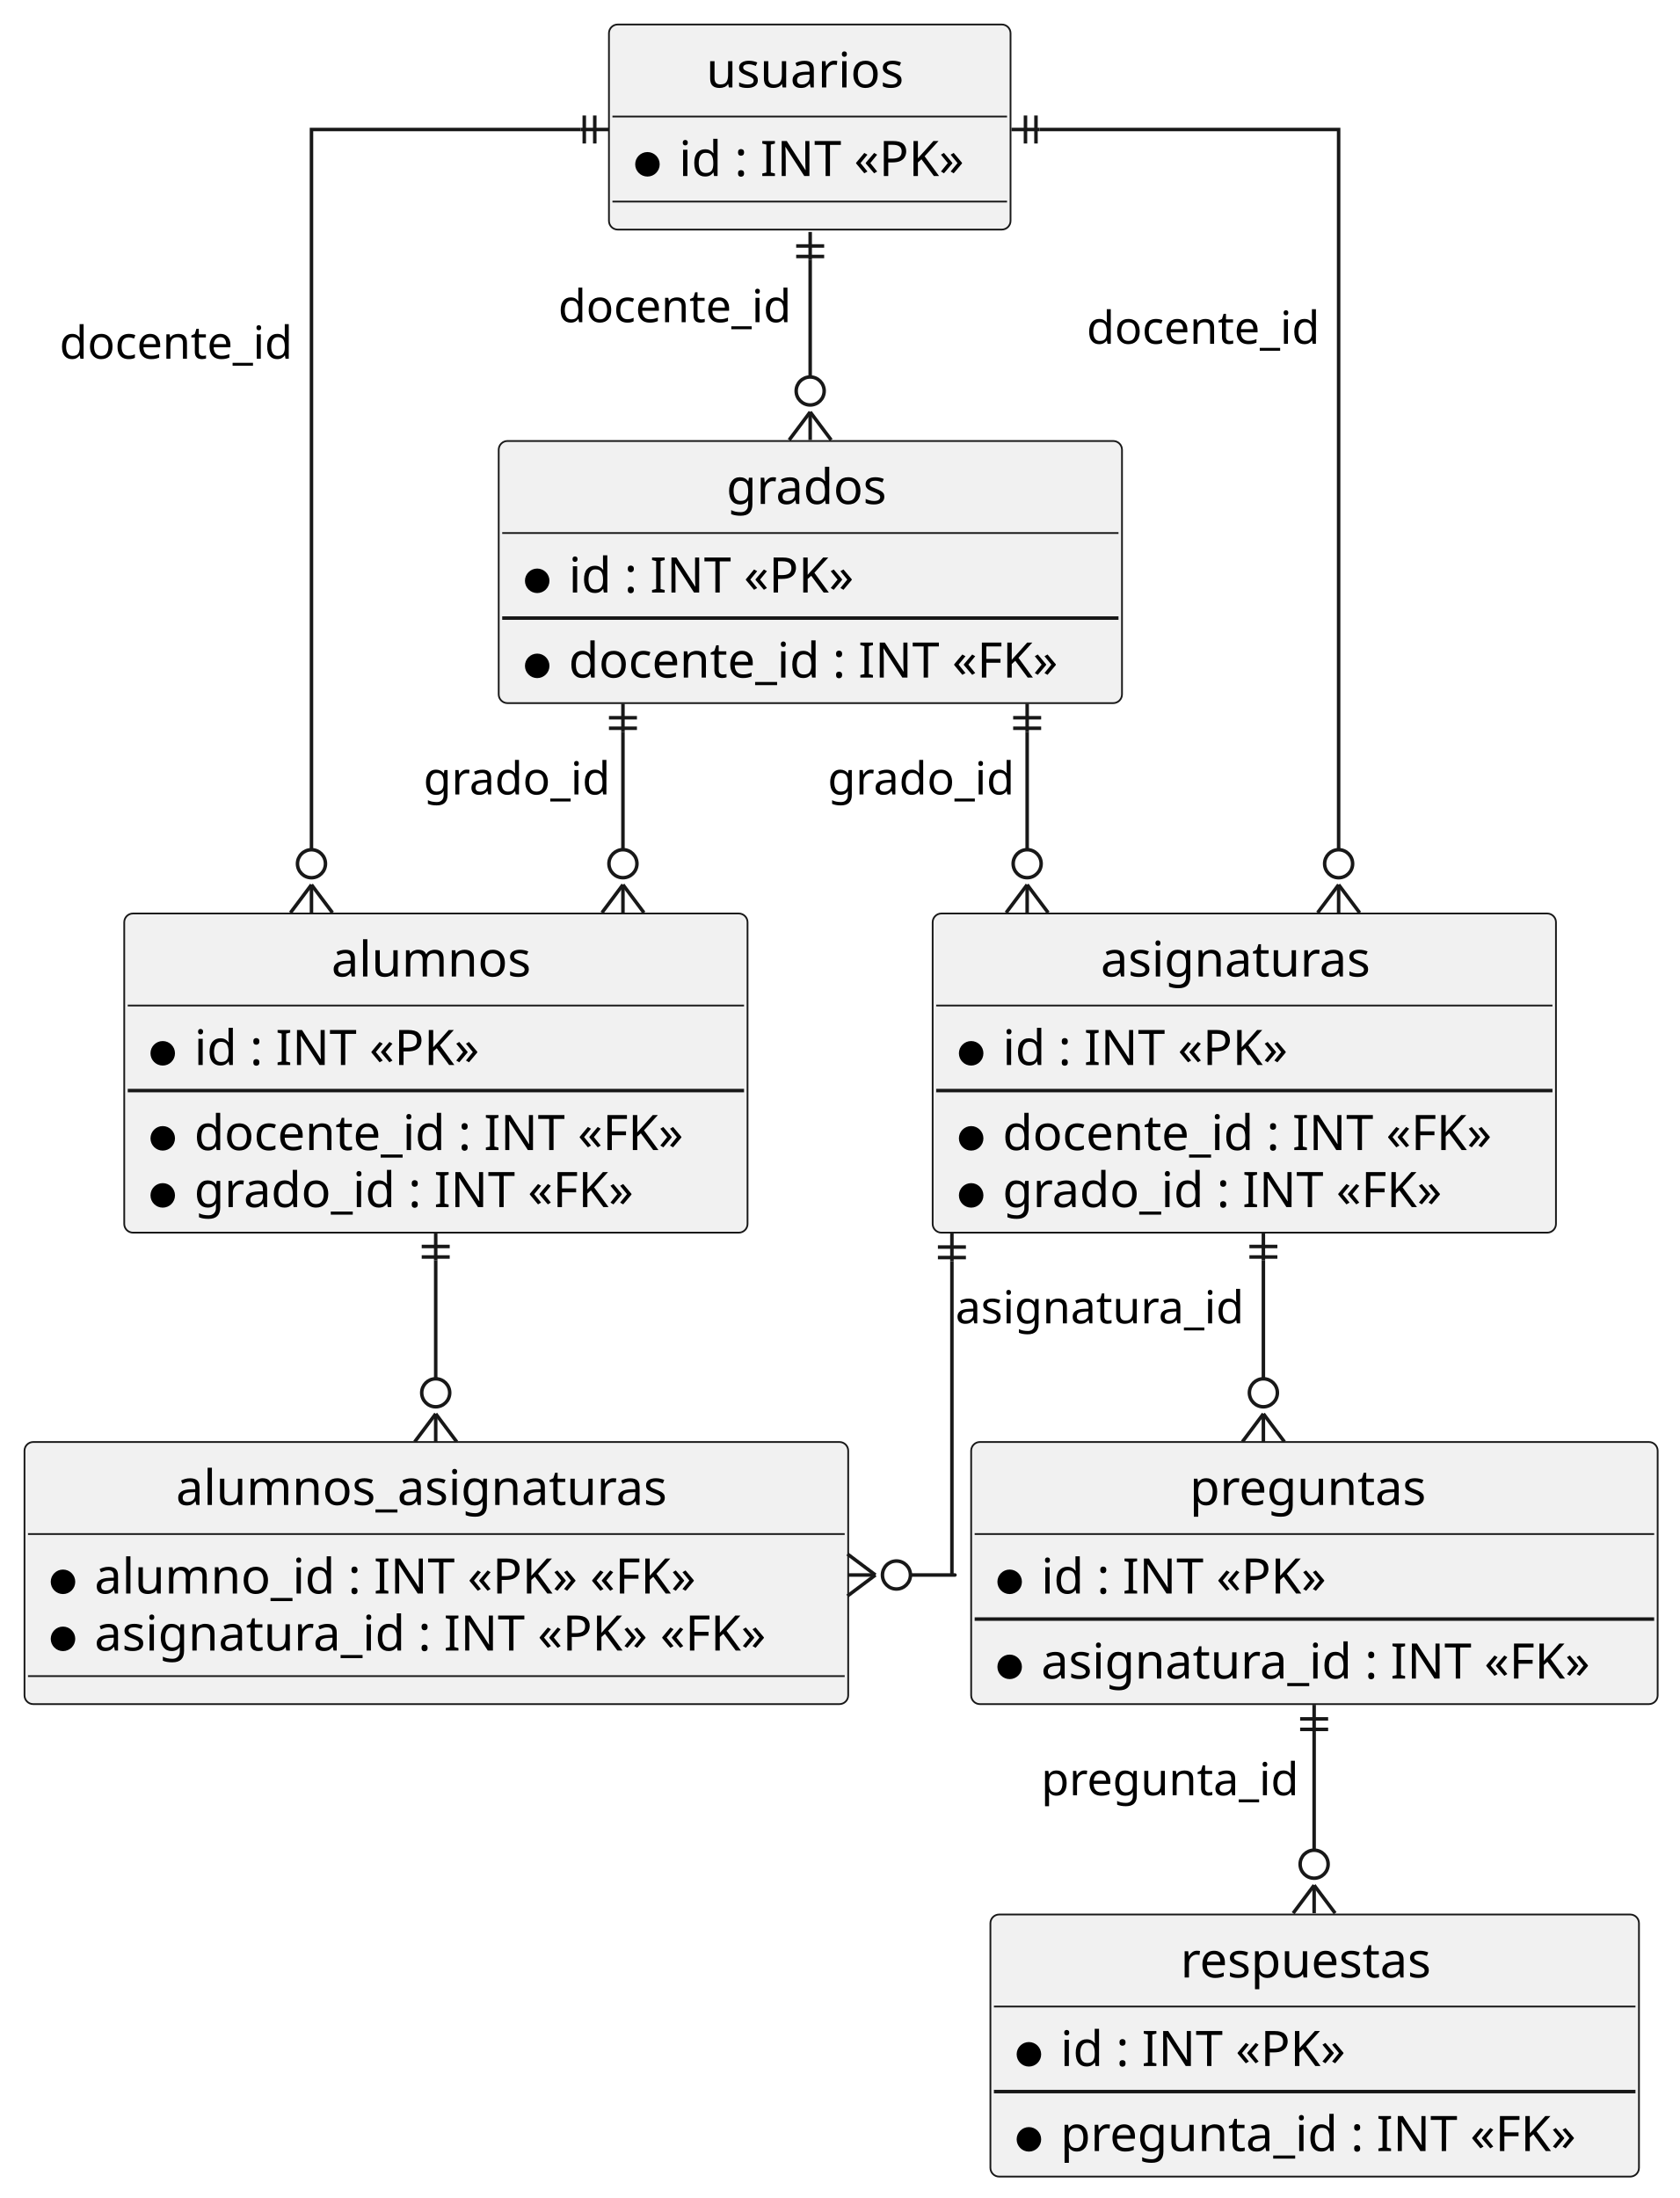
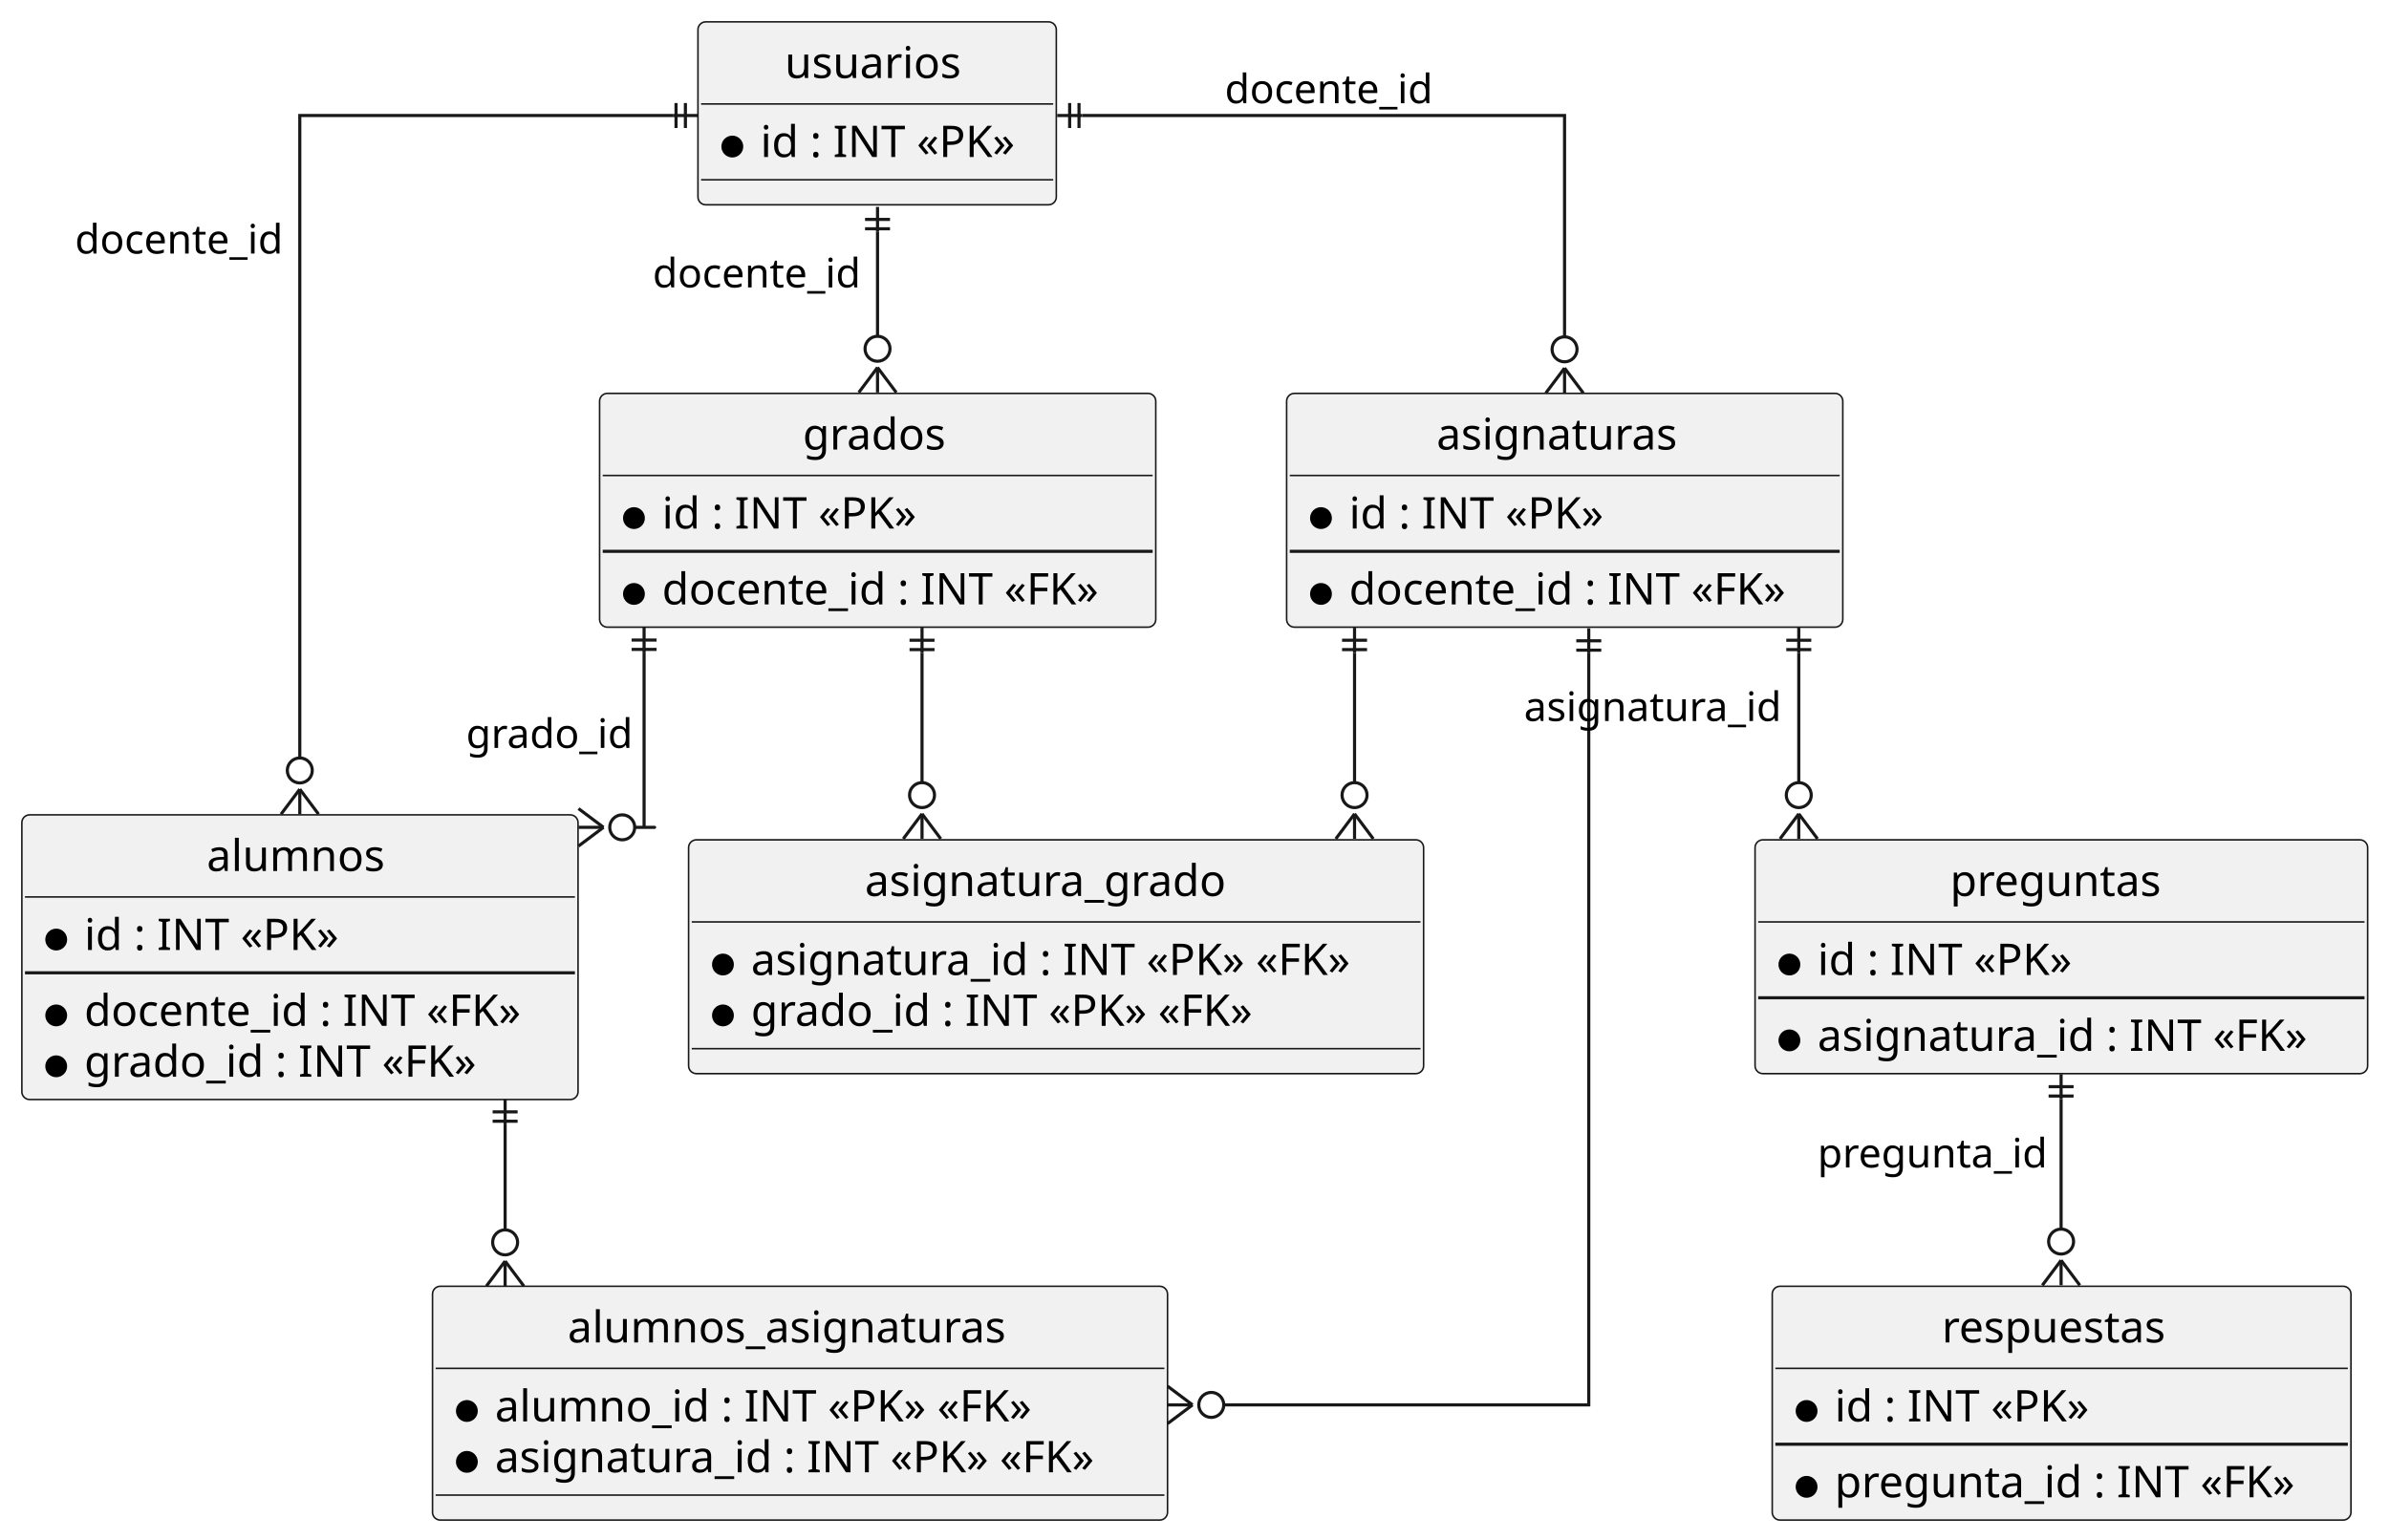
- <svg xmlns="http://www.w3.org/2000/svg" contentStyleType="text/css" data-diagram-type="CLASS" height="628px" preserveAspectRatio="none" style="width:480px;height:628px;background:#FFFFFF;" version="1.1" viewBox="0 0 480 628" width="480px" zoomAndPan="magnify">
+ <svg xmlns="http://www.w3.org/2000/svg" contentStyleType="text/css" data-diagram-type="CLASS" height="493px" preserveAspectRatio="none" style="width:765px;height:493px;background:#FFFFFF;" version="1.1" viewBox="0 0 765 493" width="765px" zoomAndPan="magnify">
  <defs />
  <g>
    <g class="entity" data-qualified-name="usuarios" data-source-line="5" id="ent0002">
-       <rect fill="#F1F1F1" height="58.594" rx="2.5" ry="2.5" style="stroke:#181818;stroke-width:0.5;" width="114.751" x="174" y="7" />
-       <text fill="#000000" font-family="sans-serif" font-size="14" lengthAdjust="spacing" textLength="59.124" x="201.814" y="24.995">usuarios</text>
-       <line style="stroke:#181818;stroke-width:0.5;" x1="175" x2="287.751" y1="33.297" y2="33.297" />
-       <g data-visibility-modifier="IE_MANDATORY">
-         <ellipse cx="185" cy="46.945" fill="#000000" rx="3" ry="3" style="stroke:#000000;stroke-width:1;" />
-       </g>
-       <text fill="#000000" font-family="sans-serif" font-size="14" lengthAdjust="spacing" textLength="88.751" x="194" y="50.292">id : INT «PK»</text>
-       <line style="stroke:#181818;stroke-width:0.5;" x1="175" x2="287.751" y1="57.594" y2="57.594" />
+       <rect fill="#F1F1F1" height="58.594" rx="2.5" ry="2.5" style="stroke:#181818;stroke-width:0.5;" width="114.751" x="223.5" y="7" />
+       <text fill="#000000" font-family="sans-serif" font-size="14" lengthAdjust="spacing" textLength="59.124" x="251.314" y="24.995">usuarios</text>
+       <line style="stroke:#181818;stroke-width:0.5;" x1="224.5" x2="337.251" y1="33.297" y2="33.297" />
+       <g data-visibility-modifier="IE_MANDATORY">
+         <ellipse cx="234.5" cy="46.945" fill="#000000" rx="3" ry="3" style="stroke:#000000;stroke-width:1;" />
+       </g>
+       <text fill="#000000" font-family="sans-serif" font-size="14" lengthAdjust="spacing" textLength="88.751" x="243.5" y="50.292">id : INT «PK»</text>
+       <line style="stroke:#181818;stroke-width:0.5;" x1="224.5" x2="337.251" y1="57.594" y2="57.594" />
    </g>
    <g class="entity" data-qualified-name="grados" data-source-line="9" id="ent0003">
-       <rect fill="#F1F1F1" height="74.891" rx="2.5" ry="2.5" style="stroke:#181818;stroke-width:0.5;" width="178.1" x="142.5" y="126" />
-       <text fill="#000000" font-family="sans-serif" font-size="14" lengthAdjust="spacing" textLength="47.968" x="207.566" y="143.995">grados</text>
-       <line style="stroke:#181818;stroke-width:0.5;" x1="143.5" x2="319.6" y1="152.297" y2="152.297" />
-       <g data-visibility-modifier="IE_MANDATORY">
-         <ellipse cx="153.5" cy="165.945" fill="#000000" rx="3" ry="3" style="stroke:#000000;stroke-width:1;" />
-       </g>
-       <text fill="#000000" font-family="sans-serif" font-size="14" lengthAdjust="spacing" textLength="88.751" x="162.5" y="169.292">id : INT «PK»</text>
-       <line style="stroke:#181818;stroke-width:1;" x1="143.5" x2="319.6" y1="176.594" y2="176.594" />
-       <g data-visibility-modifier="IE_MANDATORY">
-         <ellipse cx="153.5" cy="190.242" fill="#000000" rx="3" ry="3" style="stroke:#000000;stroke-width:1;" />
-       </g>
-       <text fill="#000000" font-family="sans-serif" font-size="14" lengthAdjust="spacing" textLength="152.1" x="162.5" y="193.589">docente_id : INT «FK»</text>
+       <rect fill="#F1F1F1" height="74.891" rx="2.5" ry="2.5" style="stroke:#181818;stroke-width:0.5;" width="178.1" x="192" y="126" />
+       <text fill="#000000" font-family="sans-serif" font-size="14" lengthAdjust="spacing" textLength="47.968" x="257.066" y="143.995">grados</text>
+       <line style="stroke:#181818;stroke-width:0.5;" x1="193" x2="369.1" y1="152.297" y2="152.297" />
+       <g data-visibility-modifier="IE_MANDATORY">
+         <ellipse cx="203" cy="165.945" fill="#000000" rx="3" ry="3" style="stroke:#000000;stroke-width:1;" />
+       </g>
+       <text fill="#000000" font-family="sans-serif" font-size="14" lengthAdjust="spacing" textLength="88.751" x="212" y="169.292">id : INT «PK»</text>
+       <line style="stroke:#181818;stroke-width:1;" x1="193" x2="369.1" y1="176.594" y2="176.594" />
+       <g data-visibility-modifier="IE_MANDATORY">
+         <ellipse cx="203" cy="190.242" fill="#000000" rx="3" ry="3" style="stroke:#000000;stroke-width:1;" />
+       </g>
+       <text fill="#000000" font-family="sans-serif" font-size="14" lengthAdjust="spacing" textLength="152.1" x="212" y="193.589">docente_id : INT «FK»</text>
    </g>
    <g class="entity" data-qualified-name="alumnos" data-source-line="15" id="ent0004">
-       <rect fill="#F1F1F1" height="91.188" rx="2.5" ry="2.5" style="stroke:#181818;stroke-width:0.5;" width="178.1" x="35.5" y="261" />
-       <text fill="#000000" font-family="sans-serif" font-size="14" lengthAdjust="spacing" textLength="59.712" x="94.694" y="278.995">alumnos</text>
-       <line style="stroke:#181818;stroke-width:0.5;" x1="36.5" x2="212.6" y1="287.297" y2="287.297" />
-       <g data-visibility-modifier="IE_MANDATORY">
-         <ellipse cx="46.5" cy="300.945" fill="#000000" rx="3" ry="3" style="stroke:#000000;stroke-width:1;" />
-       </g>
-       <text fill="#000000" font-family="sans-serif" font-size="14" lengthAdjust="spacing" textLength="88.751" x="55.5" y="304.292">id : INT «PK»</text>
-       <line style="stroke:#181818;stroke-width:1;" x1="36.5" x2="212.6" y1="311.594" y2="311.594" />
-       <g data-visibility-modifier="IE_MANDATORY">
-         <ellipse cx="46.5" cy="325.242" fill="#000000" rx="3" ry="3" style="stroke:#000000;stroke-width:1;" />
-       </g>
-       <text fill="#000000" font-family="sans-serif" font-size="14" lengthAdjust="spacing" textLength="152.1" x="55.5" y="328.589">docente_id : INT «FK»</text>
-       <g data-visibility-modifier="IE_MANDATORY">
-         <ellipse cx="46.5" cy="341.539" fill="#000000" rx="3" ry="3" style="stroke:#000000;stroke-width:1;" />
-       </g>
-       <text fill="#000000" font-family="sans-serif" font-size="14" lengthAdjust="spacing" textLength="136.035" x="55.5" y="344.886">grado_id : INT «FK»</text>
+       <rect fill="#F1F1F1" height="91.188" rx="2.5" ry="2.5" style="stroke:#181818;stroke-width:0.5;" width="178.1" x="7" y="261" />
+       <text fill="#000000" font-family="sans-serif" font-size="14" lengthAdjust="spacing" textLength="59.712" x="66.194" y="278.995">alumnos</text>
+       <line style="stroke:#181818;stroke-width:0.5;" x1="8" x2="184.1" y1="287.297" y2="287.297" />
+       <g data-visibility-modifier="IE_MANDATORY">
+         <ellipse cx="18" cy="300.945" fill="#000000" rx="3" ry="3" style="stroke:#000000;stroke-width:1;" />
+       </g>
+       <text fill="#000000" font-family="sans-serif" font-size="14" lengthAdjust="spacing" textLength="88.751" x="27" y="304.292">id : INT «PK»</text>
+       <line style="stroke:#181818;stroke-width:1;" x1="8" x2="184.1" y1="311.594" y2="311.594" />
+       <g data-visibility-modifier="IE_MANDATORY">
+         <ellipse cx="18" cy="325.242" fill="#000000" rx="3" ry="3" style="stroke:#000000;stroke-width:1;" />
+       </g>
+       <text fill="#000000" font-family="sans-serif" font-size="14" lengthAdjust="spacing" textLength="152.1" x="27" y="328.589">docente_id : INT «FK»</text>
+       <g data-visibility-modifier="IE_MANDATORY">
+         <ellipse cx="18" cy="341.539" fill="#000000" rx="3" ry="3" style="stroke:#000000;stroke-width:1;" />
+       </g>
+       <text fill="#000000" font-family="sans-serif" font-size="14" lengthAdjust="spacing" textLength="136.035" x="27" y="344.886">grado_id : INT «FK»</text>
    </g>
    <g class="entity" data-qualified-name="asignaturas" data-source-line="22" id="ent0005">
-       <rect fill="#F1F1F1" height="91.188" rx="2.5" ry="2.5" style="stroke:#181818;stroke-width:0.5;" width="178.1" x="266.5" y="261" />
-       <text fill="#000000" font-family="sans-serif" font-size="14" lengthAdjust="spacing" textLength="82.093" x="314.503" y="278.995">asignaturas</text>
-       <line style="stroke:#181818;stroke-width:0.5;" x1="267.5" x2="443.6" y1="287.297" y2="287.297" />
-       <g data-visibility-modifier="IE_MANDATORY">
-         <ellipse cx="277.5" cy="300.945" fill="#000000" rx="3" ry="3" style="stroke:#000000;stroke-width:1;" />
-       </g>
-       <text fill="#000000" font-family="sans-serif" font-size="14" lengthAdjust="spacing" textLength="88.751" x="286.5" y="304.292">id : INT «PK»</text>
-       <line style="stroke:#181818;stroke-width:1;" x1="267.5" x2="443.6" y1="311.594" y2="311.594" />
-       <g data-visibility-modifier="IE_MANDATORY">
-         <ellipse cx="277.5" cy="325.242" fill="#000000" rx="3" ry="3" style="stroke:#000000;stroke-width:1;" />
-       </g>
-       <text fill="#000000" font-family="sans-serif" font-size="14" lengthAdjust="spacing" textLength="152.1" x="286.5" y="328.589">docente_id : INT «FK»</text>
-       <g data-visibility-modifier="IE_MANDATORY">
-         <ellipse cx="277.5" cy="341.539" fill="#000000" rx="3" ry="3" style="stroke:#000000;stroke-width:1;" />
-       </g>
-       <text fill="#000000" font-family="sans-serif" font-size="14" lengthAdjust="spacing" textLength="136.035" x="286.5" y="344.886">grado_id : INT «FK»</text>
-     </g>
-     <g class="entity" data-qualified-name="alumnos_asignaturas" data-source-line="30" id="ent0006">
-       <rect fill="#F1F1F1" height="74.891" rx="2.5" ry="2.5" style="stroke:#181818;stroke-width:0.5;" width="235.364" x="7" y="412" />
-       <text fill="#000000" font-family="sans-serif" font-size="14" lengthAdjust="spacing" textLength="148.805" x="50.28" y="429.995">alumnos_asignaturas</text>
-       <line style="stroke:#181818;stroke-width:0.5;" x1="8" x2="241.364" y1="438.297" y2="438.297" />
-       <g data-visibility-modifier="IE_MANDATORY">
-         <ellipse cx="18" cy="451.945" fill="#000000" rx="3" ry="3" style="stroke:#000000;stroke-width:1;" />
-       </g>
-       <text fill="#000000" font-family="sans-serif" font-size="14" lengthAdjust="spacing" textLength="186.983" x="27" y="455.292">alumno_id : INT «PK» «FK»</text>
-       <g data-visibility-modifier="IE_MANDATORY">
-         <ellipse cx="18" cy="468.242" fill="#000000" rx="3" ry="3" style="stroke:#000000;stroke-width:1;" />
-       </g>
-       <text fill="#000000" font-family="sans-serif" font-size="14" lengthAdjust="spacing" textLength="209.364" x="27" y="471.589">asignatura_id : INT «PK» «FK»</text>
-       <line style="stroke:#181818;stroke-width:0.5;" x1="8" x2="241.364" y1="478.891" y2="478.891" />
-     </g>
-     <g class="entity" data-qualified-name="preguntas" data-source-line="35" id="ent0007">
-       <rect fill="#F1F1F1" height="74.891" rx="2.5" ry="2.5" style="stroke:#181818;stroke-width:0.5;" width="196.16" x="277.5" y="412" />
-       <text fill="#000000" font-family="sans-serif" font-size="14" lengthAdjust="spacing" textLength="71.251" x="339.955" y="429.995">preguntas</text>
-       <line style="stroke:#181818;stroke-width:0.5;" x1="278.5" x2="472.66" y1="438.297" y2="438.297" />
-       <g data-visibility-modifier="IE_MANDATORY">
-         <ellipse cx="288.5" cy="451.945" fill="#000000" rx="3" ry="3" style="stroke:#000000;stroke-width:1;" />
-       </g>
-       <text fill="#000000" font-family="sans-serif" font-size="14" lengthAdjust="spacing" textLength="88.751" x="297.5" y="455.292">id : INT «PK»</text>
-       <line style="stroke:#181818;stroke-width:1;" x1="278.5" x2="472.66" y1="462.594" y2="462.594" />
-       <g data-visibility-modifier="IE_MANDATORY">
-         <ellipse cx="288.5" cy="476.242" fill="#000000" rx="3" ry="3" style="stroke:#000000;stroke-width:1;" />
-       </g>
-       <text fill="#000000" font-family="sans-serif" font-size="14" lengthAdjust="spacing" textLength="170.16" x="297.5" y="479.589">asignatura_id : INT «FK»</text>
-     </g>
-     <g class="entity" data-qualified-name="respuestas" data-source-line="41" id="ent0008">
-       <rect fill="#F1F1F1" height="74.891" rx="2.5" ry="2.5" style="stroke:#181818;stroke-width:0.5;" width="185.318" x="283" y="547" />
-       <text fill="#000000" font-family="sans-serif" font-size="14" lengthAdjust="spacing" textLength="76.692" x="337.313" y="564.995">respuestas</text>
-       <line style="stroke:#181818;stroke-width:0.5;" x1="284" x2="467.318" y1="573.297" y2="573.297" />
-       <g data-visibility-modifier="IE_MANDATORY">
-         <ellipse cx="294" cy="586.945" fill="#000000" rx="3" ry="3" style="stroke:#000000;stroke-width:1;" />
-       </g>
-       <text fill="#000000" font-family="sans-serif" font-size="14" lengthAdjust="spacing" textLength="88.751" x="303" y="590.292">id : INT «PK»</text>
-       <line style="stroke:#181818;stroke-width:1;" x1="284" x2="467.318" y1="597.594" y2="597.594" />
-       <g data-visibility-modifier="IE_MANDATORY">
-         <ellipse cx="294" cy="611.242" fill="#000000" rx="3" ry="3" style="stroke:#000000;stroke-width:1;" />
-       </g>
-       <text fill="#000000" font-family="sans-serif" font-size="14" lengthAdjust="spacing" textLength="159.318" x="303" y="614.589">pregunta_id : INT «FK»</text>
-     </g>
-     <g class="link" data-entity-1="ent0002" data-entity-2="ent0003" data-link-type="crowfoot" data-source-line="48" id="lnk9">
-       <path codeLine="48" d="M231.5,74.28 C231.5,92.02 231.5,88.71 231.5,107.71" fill="none" id="usuarios-grados" style="stroke:#181818;stroke-width:1;" />
-       <line style="stroke:#181818;stroke-width:1;" x1="227.5" x2="235.5" y1="70.28" y2="70.28" />
-       <line style="stroke:#181818;stroke-width:1;" x1="227.5" x2="235.5" y1="73.28" y2="73.28" />
-       <line style="stroke:#181818;stroke-width:1;" x1="231.5" x2="231.5" y1="74.28" y2="66.28" />
-       <line style="stroke:#181818;stroke-width:1;" x1="231.5" x2="237.5" y1="117.71" y2="125.71" />
-       <line style="stroke:#181818;stroke-width:1;" x1="231.5" x2="225.5" y1="117.71" y2="125.71" />
-       <line style="stroke:#181818;stroke-width:1;" x1="231.5" x2="231.5" y1="117.71" y2="125.71" />
-       <ellipse cx="231.5" cy="111.71" fill="none" rx="4" ry="4" style="stroke:#181818;stroke-width:1;" />
-       <text fill="#000000" font-family="sans-serif" font-size="13" lengthAdjust="spacing" textLength="71.049" x="159.5" y="92.057">docente_id</text>
-     </g>
-     <g class="link" data-entity-1="ent0002" data-entity-2="ent0004" data-link-type="crowfoot" data-source-line="49" id="lnk10">
-       <path codeLine="49" d="M165.95,37 C126.4,37 89,37 89,37 C89,37 89,165.89 89,242.78" fill="none" id="usuarios-alumnos" style="stroke:#181818;stroke-width:1;" />
-       <line style="stroke:#181818;stroke-width:1;" x1="169.95" x2="169.95" y1="33" y2="41" />
-       <line style="stroke:#181818;stroke-width:1;" x1="166.95" x2="166.95" y1="33" y2="41" />
-       <line style="stroke:#181818;stroke-width:1;" x1="165.95" x2="173.95" y1="37" y2="37" />
-       <line style="stroke:#181818;stroke-width:1;" x1="89" x2="95" y1="252.78" y2="260.78" />
-       <line style="stroke:#181818;stroke-width:1;" x1="89" x2="83" y1="252.78" y2="260.78" />
-       <line style="stroke:#181818;stroke-width:1;" x1="89" x2="89" y1="252.78" y2="260.78" />
-       <ellipse cx="89" cy="246.78" fill="none" rx="4" ry="4" style="stroke:#181818;stroke-width:1;" />
-       <text fill="#000000" font-family="sans-serif" font-size="13" lengthAdjust="spacing" textLength="71.049" x="17" y="102.487">docente_id</text>
-     </g>
-     <g class="link" data-entity-1="ent0003" data-entity-2="ent0004" data-link-type="crowfoot" data-source-line="50" id="lnk11">
-       <path codeLine="50" d="M178,209.07 C178,227.36 178,223.5 178,242.77" fill="none" id="grados-alumnos" style="stroke:#181818;stroke-width:1;" />
-       <line style="stroke:#181818;stroke-width:1;" x1="174" x2="182" y1="205.07" y2="205.07" />
-       <line style="stroke:#181818;stroke-width:1;" x1="174" x2="182" y1="208.07" y2="208.07" />
-       <line style="stroke:#181818;stroke-width:1;" x1="178" x2="178" y1="209.07" y2="201.07" />
-       <line style="stroke:#181818;stroke-width:1;" x1="178" x2="184" y1="252.77" y2="260.77" />
-       <line style="stroke:#181818;stroke-width:1;" x1="178" x2="172" y1="252.77" y2="260.77" />
-       <line style="stroke:#181818;stroke-width:1;" x1="178" x2="178" y1="252.77" y2="260.77" />
-       <ellipse cx="178" cy="246.77" fill="none" rx="4" ry="4" style="stroke:#181818;stroke-width:1;" />
-       <text fill="#000000" font-family="sans-serif" font-size="13" lengthAdjust="spacing" textLength="56.132" x="121" y="226.987">grado_id</text>
-     </g>
-     <g class="link" data-entity-1="ent0002" data-entity-2="ent0005" data-link-type="crowfoot" data-source-line="52" id="lnk12">
-       <path codeLine="52" d="M297.02,37 C339.69,37 382.5,37 382.5,37 C382.5,37 382.5,165.89 382.5,242.78" fill="none" id="usuarios-asignaturas" style="stroke:#181818;stroke-width:1;" />
-       <line style="stroke:#181818;stroke-width:1;" x1="293.02" x2="293.02" y1="41" y2="33" />
-       <line style="stroke:#181818;stroke-width:1;" x1="296.02" x2="296.02" y1="41" y2="33" />
-       <line style="stroke:#181818;stroke-width:1;" x1="297.02" x2="289.02" y1="37" y2="37" />
-       <line style="stroke:#181818;stroke-width:1;" x1="382.5" x2="388.5" y1="252.78" y2="260.78" />
-       <line style="stroke:#181818;stroke-width:1;" x1="382.5" x2="376.5" y1="252.78" y2="260.78" />
-       <line style="stroke:#181818;stroke-width:1;" x1="382.5" x2="382.5" y1="252.78" y2="260.78" />
-       <ellipse cx="382.5" cy="246.78" fill="none" rx="4" ry="4" style="stroke:#181818;stroke-width:1;" />
-       <text fill="#000000" font-family="sans-serif" font-size="13" lengthAdjust="spacing" textLength="71.049" x="310.5" y="98.217">docente_id</text>
-     </g>
-     <g class="link" data-entity-1="ent0003" data-entity-2="ent0005" data-link-type="crowfoot" data-source-line="53" id="lnk13">
-       <path codeLine="53" d="M293.5,209.07 C293.5,227.36 293.5,223.5 293.5,242.77" fill="none" id="grados-asignaturas" style="stroke:#181818;stroke-width:1;" />
-       <line style="stroke:#181818;stroke-width:1;" x1="289.5" x2="297.5" y1="205.07" y2="205.07" />
-       <line style="stroke:#181818;stroke-width:1;" x1="289.5" x2="297.5" y1="208.07" y2="208.07" />
-       <line style="stroke:#181818;stroke-width:1;" x1="293.5" x2="293.5" y1="209.07" y2="201.07" />
-       <line style="stroke:#181818;stroke-width:1;" x1="293.5" x2="299.5" y1="252.77" y2="260.77" />
-       <line style="stroke:#181818;stroke-width:1;" x1="293.5" x2="287.5" y1="252.77" y2="260.77" />
-       <line style="stroke:#181818;stroke-width:1;" x1="293.5" x2="293.5" y1="252.77" y2="260.77" />
-       <ellipse cx="293.5" cy="246.77" fill="none" rx="4" ry="4" style="stroke:#181818;stroke-width:1;" />
-       <text fill="#000000" font-family="sans-serif" font-size="13" lengthAdjust="spacing" textLength="56.132" x="236.5" y="226.987">grado_id</text>
-     </g>
-     <g class="link" data-entity-1="ent0004" data-entity-2="ent0006" data-link-type="crowfoot" data-source-line="56" id="lnk14">
-       <path codeLine="56" d="M124.5,360.14 C124.5,379.43 124.5,375.62 124.5,393.94" fill="none" id="alumnos-alumnos_asignaturas" style="stroke:#181818;stroke-width:1;" />
-       <line style="stroke:#181818;stroke-width:1;" x1="120.5" x2="128.5" y1="356.14" y2="356.14" />
-       <line style="stroke:#181818;stroke-width:1;" x1="120.5" x2="128.5" y1="359.14" y2="359.14" />
-       <line style="stroke:#181818;stroke-width:1;" x1="124.5" x2="124.5" y1="360.14" y2="352.14" />
-       <line style="stroke:#181818;stroke-width:1;" x1="124.5" x2="130.5" y1="403.94" y2="411.94" />
-       <line style="stroke:#181818;stroke-width:1;" x1="124.5" x2="118.5" y1="403.94" y2="411.94" />
-       <line style="stroke:#181818;stroke-width:1;" x1="124.5" x2="124.5" y1="403.94" y2="411.94" />
-       <ellipse cx="124.5" cy="397.94" fill="none" rx="4" ry="4" style="stroke:#181818;stroke-width:1;" />
-       <text fill="#000000" font-family="sans-serif" font-size="13" lengthAdjust="spacing" textLength="4.132" x="119.5" y="378.107"> </text>
-     </g>
-     <g class="link" data-entity-1="ent0005" data-entity-2="ent0006" data-link-type="crowfoot" data-source-line="57" id="lnk15">
-       <path codeLine="57" d="M272,360.3 C272,402.3 272,450 272,450 C272,450 277.68,450 260.15,450" fill="none" id="asignaturas-alumnos_asignaturas" style="stroke:#181818;stroke-width:1;" />
-       <line style="stroke:#181818;stroke-width:1;" x1="268" x2="276" y1="356.3" y2="356.3" />
-       <line style="stroke:#181818;stroke-width:1;" x1="268" x2="276" y1="359.3" y2="359.3" />
-       <line style="stroke:#181818;stroke-width:1;" x1="272" x2="272" y1="360.3" y2="352.3" />
-       <line style="stroke:#181818;stroke-width:1;" x1="250.15" x2="242.15" y1="450" y2="456" />
-       <line style="stroke:#181818;stroke-width:1;" x1="250.15" x2="242.15" y1="450" y2="444" />
-       <line style="stroke:#181818;stroke-width:1;" x1="250.15" x2="242.15" y1="450" y2="450" />
-       <ellipse cx="256.15" cy="450" fill="none" rx="4" ry="4" style="stroke:#181818;stroke-width:1;" />
-       <text fill="#000000" font-family="sans-serif" font-size="13" lengthAdjust="spacing" textLength="4.132" x="267" y="412.137"> </text>
-     </g>
-     <g class="link" data-entity-1="ent0005" data-entity-2="ent0007" data-link-type="crowfoot" data-source-line="59" id="lnk16">
-       <path codeLine="59" d="M361,360.14 C361,379.43 361,375.62 361,393.94" fill="none" id="asignaturas-preguntas" style="stroke:#181818;stroke-width:1;" />
-       <line style="stroke:#181818;stroke-width:1;" x1="357" x2="365" y1="356.14" y2="356.14" />
-       <line style="stroke:#181818;stroke-width:1;" x1="357" x2="365" y1="359.14" y2="359.14" />
-       <line style="stroke:#181818;stroke-width:1;" x1="361" x2="361" y1="360.14" y2="352.14" />
-       <line style="stroke:#181818;stroke-width:1;" x1="361" x2="367" y1="403.94" y2="411.94" />
-       <line style="stroke:#181818;stroke-width:1;" x1="361" x2="355" y1="403.94" y2="411.94" />
-       <line style="stroke:#181818;stroke-width:1;" x1="361" x2="361" y1="403.94" y2="411.94" />
-       <ellipse cx="361" cy="397.94" fill="none" rx="4" ry="4" style="stroke:#181818;stroke-width:1;" />
-       <text fill="#000000" font-family="sans-serif" font-size="13" lengthAdjust="spacing" textLength="87.82" x="273" y="378.107">asignatura_id</text>
-     </g>
-     <g class="link" data-entity-1="ent0007" data-entity-2="ent0008" data-link-type="crowfoot" data-source-line="60" id="lnk17">
-       <path codeLine="60" d="M375.5,495.11 C375.5,513.67 375.5,510.02 375.5,528.63" fill="none" id="preguntas-respuestas" style="stroke:#181818;stroke-width:1;" />
-       <line style="stroke:#181818;stroke-width:1;" x1="371.5" x2="379.5" y1="491.11" y2="491.11" />
-       <line style="stroke:#181818;stroke-width:1;" x1="371.5" x2="379.5" y1="494.11" y2="494.11" />
-       <line style="stroke:#181818;stroke-width:1;" x1="375.5" x2="375.5" y1="495.11" y2="487.11" />
-       <line style="stroke:#181818;stroke-width:1;" x1="375.5" x2="381.5" y1="538.63" y2="546.63" />
-       <line style="stroke:#181818;stroke-width:1;" x1="375.5" x2="369.5" y1="538.63" y2="546.63" />
-       <line style="stroke:#181818;stroke-width:1;" x1="375.5" x2="375.5" y1="538.63" y2="546.63" />
-       <ellipse cx="375.5" cy="532.63" fill="none" rx="4" ry="4" style="stroke:#181818;stroke-width:1;" />
-       <text fill="#000000" font-family="sans-serif" font-size="13" lengthAdjust="spacing" textLength="77.752" x="297.5" y="512.937">pregunta_id</text>
+       <rect fill="#F1F1F1" height="74.891" rx="2.5" ry="2.5" style="stroke:#181818;stroke-width:0.5;" width="178.1" x="412" y="126" />
+       <text fill="#000000" font-family="sans-serif" font-size="14" lengthAdjust="spacing" textLength="82.093" x="460.003" y="143.995">asignaturas</text>
+       <line style="stroke:#181818;stroke-width:0.5;" x1="413" x2="589.1" y1="152.297" y2="152.297" />
+       <g data-visibility-modifier="IE_MANDATORY">
+         <ellipse cx="423" cy="165.945" fill="#000000" rx="3" ry="3" style="stroke:#000000;stroke-width:1;" />
+       </g>
+       <text fill="#000000" font-family="sans-serif" font-size="14" lengthAdjust="spacing" textLength="88.751" x="432" y="169.292">id : INT «PK»</text>
+       <line style="stroke:#181818;stroke-width:1;" x1="413" x2="589.1" y1="176.594" y2="176.594" />
+       <g data-visibility-modifier="IE_MANDATORY">
+         <ellipse cx="423" cy="190.242" fill="#000000" rx="3" ry="3" style="stroke:#000000;stroke-width:1;" />
+       </g>
+       <text fill="#000000" font-family="sans-serif" font-size="14" lengthAdjust="spacing" textLength="152.1" x="432" y="193.589">docente_id : INT «FK»</text>
+     </g>
+     <g class="entity" data-qualified-name="alumnos_asignaturas" data-source-line="29" id="ent0006">
+       <rect fill="#F1F1F1" height="74.891" rx="2.5" ry="2.5" style="stroke:#181818;stroke-width:0.5;" width="235.364" x="138.5" y="412" />
+       <text fill="#000000" font-family="sans-serif" font-size="14" lengthAdjust="spacing" textLength="148.805" x="181.78" y="429.995">alumnos_asignaturas</text>
+       <line style="stroke:#181818;stroke-width:0.5;" x1="139.5" x2="372.864" y1="438.297" y2="438.297" />
+       <g data-visibility-modifier="IE_MANDATORY">
+         <ellipse cx="149.5" cy="451.945" fill="#000000" rx="3" ry="3" style="stroke:#000000;stroke-width:1;" />
+       </g>
+       <text fill="#000000" font-family="sans-serif" font-size="14" lengthAdjust="spacing" textLength="186.983" x="158.5" y="455.292">alumno_id : INT «PK» «FK»</text>
+       <g data-visibility-modifier="IE_MANDATORY">
+         <ellipse cx="149.5" cy="468.242" fill="#000000" rx="3" ry="3" style="stroke:#000000;stroke-width:1;" />
+       </g>
+       <text fill="#000000" font-family="sans-serif" font-size="14" lengthAdjust="spacing" textLength="209.364" x="158.5" y="471.589">asignatura_id : INT «PK» «FK»</text>
+       <line style="stroke:#181818;stroke-width:0.5;" x1="139.5" x2="372.864" y1="478.891" y2="478.891" />
+     </g>
+     <g class="entity" data-qualified-name="asignatura_grado" data-source-line="35" id="ent0007">
+       <rect fill="#F1F1F1" height="74.891" rx="2.5" ry="2.5" style="stroke:#181818;stroke-width:0.5;" width="235.364" x="220.5" y="269" />
+       <text fill="#000000" font-family="sans-serif" font-size="14" lengthAdjust="spacing" textLength="122.473" x="276.946" y="286.995">asignatura_grado</text>
+       <line style="stroke:#181818;stroke-width:0.5;" x1="221.5" x2="454.864" y1="295.297" y2="295.297" />
+       <g data-visibility-modifier="IE_MANDATORY">
+         <ellipse cx="231.5" cy="308.945" fill="#000000" rx="3" ry="3" style="stroke:#000000;stroke-width:1;" />
+       </g>
+       <text fill="#000000" font-family="sans-serif" font-size="14" lengthAdjust="spacing" textLength="209.364" x="240.5" y="312.292">asignatura_id : INT «PK» «FK»</text>
+       <g data-visibility-modifier="IE_MANDATORY">
+         <ellipse cx="231.5" cy="325.242" fill="#000000" rx="3" ry="3" style="stroke:#000000;stroke-width:1;" />
+       </g>
+       <text fill="#000000" font-family="sans-serif" font-size="14" lengthAdjust="spacing" textLength="175.239" x="240.5" y="328.589">grado_id : INT «PK» «FK»</text>
+       <line style="stroke:#181818;stroke-width:0.5;" x1="221.5" x2="454.864" y1="335.891" y2="335.891" />
+     </g>
+     <g class="entity" data-qualified-name="preguntas" data-source-line="40" id="ent0008">
+       <rect fill="#F1F1F1" height="74.891" rx="2.5" ry="2.5" style="stroke:#181818;stroke-width:0.5;" width="196.16" x="562" y="269" />
+       <text fill="#000000" font-family="sans-serif" font-size="14" lengthAdjust="spacing" textLength="71.251" x="624.455" y="286.995">preguntas</text>
+       <line style="stroke:#181818;stroke-width:0.5;" x1="563" x2="757.16" y1="295.297" y2="295.297" />
+       <g data-visibility-modifier="IE_MANDATORY">
+         <ellipse cx="573" cy="308.945" fill="#000000" rx="3" ry="3" style="stroke:#000000;stroke-width:1;" />
+       </g>
+       <text fill="#000000" font-family="sans-serif" font-size="14" lengthAdjust="spacing" textLength="88.751" x="582" y="312.292">id : INT «PK»</text>
+       <line style="stroke:#181818;stroke-width:1;" x1="563" x2="757.16" y1="319.594" y2="319.594" />
+       <g data-visibility-modifier="IE_MANDATORY">
+         <ellipse cx="573" cy="333.242" fill="#000000" rx="3" ry="3" style="stroke:#000000;stroke-width:1;" />
+       </g>
+       <text fill="#000000" font-family="sans-serif" font-size="14" lengthAdjust="spacing" textLength="170.16" x="582" y="336.589">asignatura_id : INT «FK»</text>
+     </g>
+     <g class="entity" data-qualified-name="respuestas" data-source-line="46" id="ent0009">
+       <rect fill="#F1F1F1" height="74.891" rx="2.5" ry="2.5" style="stroke:#181818;stroke-width:0.5;" width="185.318" x="567.5" y="412" />
+       <text fill="#000000" font-family="sans-serif" font-size="14" lengthAdjust="spacing" textLength="76.692" x="621.813" y="429.995">respuestas</text>
+       <line style="stroke:#181818;stroke-width:0.5;" x1="568.5" x2="751.818" y1="438.297" y2="438.297" />
+       <g data-visibility-modifier="IE_MANDATORY">
+         <ellipse cx="578.5" cy="451.945" fill="#000000" rx="3" ry="3" style="stroke:#000000;stroke-width:1;" />
+       </g>
+       <text fill="#000000" font-family="sans-serif" font-size="14" lengthAdjust="spacing" textLength="88.751" x="587.5" y="455.292">id : INT «PK»</text>
+       <line style="stroke:#181818;stroke-width:1;" x1="568.5" x2="751.818" y1="462.594" y2="462.594" />
+       <g data-visibility-modifier="IE_MANDATORY">
+         <ellipse cx="578.5" cy="476.242" fill="#000000" rx="3" ry="3" style="stroke:#000000;stroke-width:1;" />
+       </g>
+       <text fill="#000000" font-family="sans-serif" font-size="14" lengthAdjust="spacing" textLength="159.318" x="587.5" y="479.589">pregunta_id : INT «FK»</text>
+     </g>
+     <g class="link" data-entity-1="ent0002" data-entity-2="ent0003" data-link-type="crowfoot" data-source-line="53" id="lnk10">
+       <path codeLine="53" d="M281,74.28 C281,92.02 281,88.71 281,107.71" fill="none" id="usuarios-grados" style="stroke:#181818;stroke-width:1;" />
+       <line style="stroke:#181818;stroke-width:1;" x1="277" x2="285" y1="70.28" y2="70.28" />
+       <line style="stroke:#181818;stroke-width:1;" x1="277" x2="285" y1="73.28" y2="73.28" />
+       <line style="stroke:#181818;stroke-width:1;" x1="281" x2="281" y1="74.28" y2="66.28" />
+       <line style="stroke:#181818;stroke-width:1;" x1="281" x2="287" y1="117.71" y2="125.71" />
+       <line style="stroke:#181818;stroke-width:1;" x1="281" x2="275" y1="117.71" y2="125.71" />
+       <line style="stroke:#181818;stroke-width:1;" x1="281" x2="281" y1="117.71" y2="125.71" />
+       <ellipse cx="281" cy="111.71" fill="none" rx="4" ry="4" style="stroke:#181818;stroke-width:1;" />
+       <text fill="#000000" font-family="sans-serif" font-size="13" lengthAdjust="spacing" textLength="71.049" x="209" y="92.057">docente_id</text>
+     </g>
+     <g class="link" data-entity-1="ent0002" data-entity-2="ent0004" data-link-type="crowfoot" data-source-line="54" id="lnk11">
+       <path codeLine="54" d="M215.48,37 C161.17,37 96,37 96,37 C96,37 96,165.89 96,242.78" fill="none" id="usuarios-alumnos" style="stroke:#181818;stroke-width:1;" />
+       <line style="stroke:#181818;stroke-width:1;" x1="219.48" x2="219.48" y1="33" y2="41" />
+       <line style="stroke:#181818;stroke-width:1;" x1="216.48" x2="216.48" y1="33" y2="41" />
+       <line style="stroke:#181818;stroke-width:1;" x1="215.48" x2="223.48" y1="37" y2="37" />
+       <line style="stroke:#181818;stroke-width:1;" x1="96" x2="102" y1="252.78" y2="260.78" />
+       <line style="stroke:#181818;stroke-width:1;" x1="96" x2="90" y1="252.78" y2="260.78" />
+       <line style="stroke:#181818;stroke-width:1;" x1="96" x2="96" y1="252.78" y2="260.78" />
+       <ellipse cx="96" cy="246.78" fill="none" rx="4" ry="4" style="stroke:#181818;stroke-width:1;" />
+       <text fill="#000000" font-family="sans-serif" font-size="13" lengthAdjust="spacing" textLength="71.049" x="24" y="81.217">docente_id</text>
+     </g>
+     <g class="link" data-entity-1="ent0003" data-entity-2="ent0004" data-link-type="crowfoot" data-source-line="55" id="lnk12">
+       <path codeLine="55" d="M206.25,209.01 C206.25,237.92 206.25,265 206.25,265 C206.25,265 215.65,265 203.25,265" fill="none" id="grados-alumnos" style="stroke:#181818;stroke-width:1;" />
+       <line style="stroke:#181818;stroke-width:1;" x1="202.25" x2="210.25" y1="205.01" y2="205.01" />
+       <line style="stroke:#181818;stroke-width:1;" x1="202.25" x2="210.25" y1="208.01" y2="208.01" />
+       <line style="stroke:#181818;stroke-width:1;" x1="206.25" x2="206.25" y1="209.01" y2="201.01" />
+       <line style="stroke:#181818;stroke-width:1;" x1="193.25" x2="185.25" y1="265" y2="271" />
+       <line style="stroke:#181818;stroke-width:1;" x1="193.25" x2="185.25" y1="265" y2="259" />
+       <line style="stroke:#181818;stroke-width:1;" x1="193.25" x2="185.25" y1="265" y2="265" />
+       <ellipse cx="199.25" cy="265" fill="none" rx="4" ry="4" style="stroke:#181818;stroke-width:1;" />
+       <text fill="#000000" font-family="sans-serif" font-size="13" lengthAdjust="spacing" textLength="56.132" x="149.25" y="239.567">grado_id</text>
+     </g>
+     <g class="link" data-entity-1="ent0002" data-entity-2="ent0005" data-link-type="crowfoot" data-source-line="57" id="lnk13">
+       <path codeLine="57" d="M346.52,37 C411.7,37 501,37 501,37 C501,37 501,70.6 501,107.89" fill="none" id="usuarios-asignaturas" style="stroke:#181818;stroke-width:1;" />
+       <line style="stroke:#181818;stroke-width:1;" x1="342.52" x2="342.52" y1="41" y2="33" />
+       <line style="stroke:#181818;stroke-width:1;" x1="345.52" x2="345.52" y1="41" y2="33" />
+       <line style="stroke:#181818;stroke-width:1;" x1="346.52" x2="338.52" y1="37" y2="37" />
+       <line style="stroke:#181818;stroke-width:1;" x1="501" x2="507" y1="117.89" y2="125.89" />
+       <line style="stroke:#181818;stroke-width:1;" x1="501" x2="495" y1="117.89" y2="125.89" />
+       <line style="stroke:#181818;stroke-width:1;" x1="501" x2="501" y1="117.89" y2="125.89" />
+       <ellipse cx="501" cy="111.89" fill="none" rx="4" ry="4" style="stroke:#181818;stroke-width:1;" />
+       <text fill="#000000" font-family="sans-serif" font-size="13" lengthAdjust="spacing" textLength="71.049" x="392.2" y="33.067">docente_id</text>
+     </g>
+     <g class="link" data-entity-1="ent0004" data-entity-2="ent0006" data-link-type="crowfoot" data-source-line="60" id="lnk14">
+       <path codeLine="60" d="M161.75,360.14 C161.75,379.43 161.75,375.62 161.75,393.94" fill="none" id="alumnos-alumnos_asignaturas" style="stroke:#181818;stroke-width:1;" />
+       <line style="stroke:#181818;stroke-width:1;" x1="157.75" x2="165.75" y1="356.14" y2="356.14" />
+       <line style="stroke:#181818;stroke-width:1;" x1="157.75" x2="165.75" y1="359.14" y2="359.14" />
+       <line style="stroke:#181818;stroke-width:1;" x1="161.75" x2="161.75" y1="360.14" y2="352.14" />
+       <line style="stroke:#181818;stroke-width:1;" x1="161.75" x2="167.75" y1="403.94" y2="411.94" />
+       <line style="stroke:#181818;stroke-width:1;" x1="161.75" x2="155.75" y1="403.94" y2="411.94" />
+       <line style="stroke:#181818;stroke-width:1;" x1="161.75" x2="161.75" y1="403.94" y2="411.94" />
+       <ellipse cx="161.75" cy="397.94" fill="none" rx="4" ry="4" style="stroke:#181818;stroke-width:1;" />
+       <text fill="#000000" font-family="sans-serif" font-size="13" lengthAdjust="spacing" textLength="4.132" x="156.75" y="378.107"> </text>
+     </g>
+     <g class="link" data-entity-1="ent0005" data-entity-2="ent0006" data-link-type="crowfoot" data-source-line="61" id="lnk15">
+       <path codeLine="61" d="M508.75,209.25 C508.75,287.05 508.75,450 508.75,450 C508.75,450 457.76,450 391.87,450" fill="none" id="asignaturas-alumnos_asignaturas" style="stroke:#181818;stroke-width:1;" />
+       <line style="stroke:#181818;stroke-width:1;" x1="504.75" x2="512.75" y1="205.25" y2="205.25" />
+       <line style="stroke:#181818;stroke-width:1;" x1="504.75" x2="512.75" y1="208.25" y2="208.25" />
+       <line style="stroke:#181818;stroke-width:1;" x1="508.75" x2="508.75" y1="209.25" y2="201.25" />
+       <line style="stroke:#181818;stroke-width:1;" x1="381.87" x2="373.87" y1="450" y2="456" />
+       <line style="stroke:#181818;stroke-width:1;" x1="381.87" x2="373.87" y1="450" y2="444" />
+       <line style="stroke:#181818;stroke-width:1;" x1="381.87" x2="373.87" y1="450" y2="450" />
+       <ellipse cx="387.87" cy="450" fill="none" rx="4" ry="4" style="stroke:#181818;stroke-width:1;" />
+       <text fill="#000000" font-family="sans-serif" font-size="13" lengthAdjust="spacing" textLength="4.132" x="503.75" y="389.137"> </text>
+     </g>
+     <g class="link" data-entity-1="ent0005" data-entity-2="ent0007" data-link-type="crowfoot" data-source-line="64" id="lnk16">
+       <path codeLine="64" d="M433.75,209.07 C433.75,229.92 433.75,229.79 433.75,250.68" fill="none" id="asignaturas-asignatura_grado" style="stroke:#181818;stroke-width:1;" />
+       <line style="stroke:#181818;stroke-width:1;" x1="429.75" x2="437.75" y1="205.07" y2="205.07" />
+       <line style="stroke:#181818;stroke-width:1;" x1="429.75" x2="437.75" y1="208.07" y2="208.07" />
+       <line style="stroke:#181818;stroke-width:1;" x1="433.75" x2="433.75" y1="209.07" y2="201.07" />
+       <line style="stroke:#181818;stroke-width:1;" x1="433.75" x2="439.75" y1="260.68" y2="268.68" />
+       <line style="stroke:#181818;stroke-width:1;" x1="433.75" x2="427.75" y1="260.68" y2="268.68" />
+       <line style="stroke:#181818;stroke-width:1;" x1="433.75" x2="433.75" y1="260.68" y2="268.68" />
+       <ellipse cx="433.75" cy="254.68" fill="none" rx="4" ry="4" style="stroke:#181818;stroke-width:1;" />
+       <text fill="#000000" font-family="sans-serif" font-size="13" lengthAdjust="spacing" textLength="4.132" x="428.75" y="230.947"> </text>
+     </g>
+     <g class="link" data-entity-1="ent0003" data-entity-2="ent0007" data-link-type="crowfoot" data-source-line="65" id="lnk17">
+       <path codeLine="65" d="M295.25,209.07 C295.25,229.92 295.25,229.79 295.25,250.68" fill="none" id="grados-asignatura_grado" style="stroke:#181818;stroke-width:1;" />
+       <line style="stroke:#181818;stroke-width:1;" x1="291.25" x2="299.25" y1="205.07" y2="205.07" />
+       <line style="stroke:#181818;stroke-width:1;" x1="291.25" x2="299.25" y1="208.07" y2="208.07" />
+       <line style="stroke:#181818;stroke-width:1;" x1="295.25" x2="295.25" y1="209.07" y2="201.07" />
+       <line style="stroke:#181818;stroke-width:1;" x1="295.25" x2="301.25" y1="260.68" y2="268.68" />
+       <line style="stroke:#181818;stroke-width:1;" x1="295.25" x2="289.25" y1="260.68" y2="268.68" />
+       <line style="stroke:#181818;stroke-width:1;" x1="295.25" x2="295.25" y1="260.68" y2="268.68" />
+       <ellipse cx="295.25" cy="254.68" fill="none" rx="4" ry="4" style="stroke:#181818;stroke-width:1;" />
+       <text fill="#000000" font-family="sans-serif" font-size="13" lengthAdjust="spacing" textLength="4.132" x="290.25" y="230.947"> </text>
+     </g>
+     <g class="link" data-entity-1="ent0005" data-entity-2="ent0008" data-link-type="crowfoot" data-source-line="67" id="lnk18">
+       <path codeLine="67" d="M576,209.07 C576,229.92 576,229.79 576,250.68" fill="none" id="asignaturas-preguntas" style="stroke:#181818;stroke-width:1;" />
+       <line style="stroke:#181818;stroke-width:1;" x1="572" x2="580" y1="205.07" y2="205.07" />
+       <line style="stroke:#181818;stroke-width:1;" x1="572" x2="580" y1="208.07" y2="208.07" />
+       <line style="stroke:#181818;stroke-width:1;" x1="576" x2="576" y1="209.07" y2="201.07" />
+       <line style="stroke:#181818;stroke-width:1;" x1="576" x2="582" y1="260.68" y2="268.68" />
+       <line style="stroke:#181818;stroke-width:1;" x1="576" x2="570" y1="260.68" y2="268.68" />
+       <line style="stroke:#181818;stroke-width:1;" x1="576" x2="576" y1="260.68" y2="268.68" />
+       <ellipse cx="576" cy="254.68" fill="none" rx="4" ry="4" style="stroke:#181818;stroke-width:1;" />
+       <text fill="#000000" font-family="sans-serif" font-size="13" lengthAdjust="spacing" textLength="87.82" x="488" y="230.947">asignatura_id</text>
+     </g>
+     <g class="link" data-entity-1="ent0008" data-entity-2="ent0009" data-link-type="crowfoot" data-source-line="68" id="lnk19">
+       <path codeLine="68" d="M660,352.07 C660,372.92 660,372.79 660,393.68" fill="none" id="preguntas-respuestas" style="stroke:#181818;stroke-width:1;" />
+       <line style="stroke:#181818;stroke-width:1;" x1="656" x2="664" y1="348.07" y2="348.07" />
+       <line style="stroke:#181818;stroke-width:1;" x1="656" x2="664" y1="351.07" y2="351.07" />
+       <line style="stroke:#181818;stroke-width:1;" x1="660" x2="660" y1="352.07" y2="344.07" />
+       <line style="stroke:#181818;stroke-width:1;" x1="660" x2="666" y1="403.68" y2="411.68" />
+       <line style="stroke:#181818;stroke-width:1;" x1="660" x2="654" y1="403.68" y2="411.68" />
+       <line style="stroke:#181818;stroke-width:1;" x1="660" x2="660" y1="403.68" y2="411.68" />
+       <ellipse cx="660" cy="397.68" fill="none" rx="4" ry="4" style="stroke:#181818;stroke-width:1;" />
+       <text fill="#000000" font-family="sans-serif" font-size="13" lengthAdjust="spacing" textLength="77.752" x="582" y="373.947">pregunta_id</text>
    </g>
  </g>
</svg>
